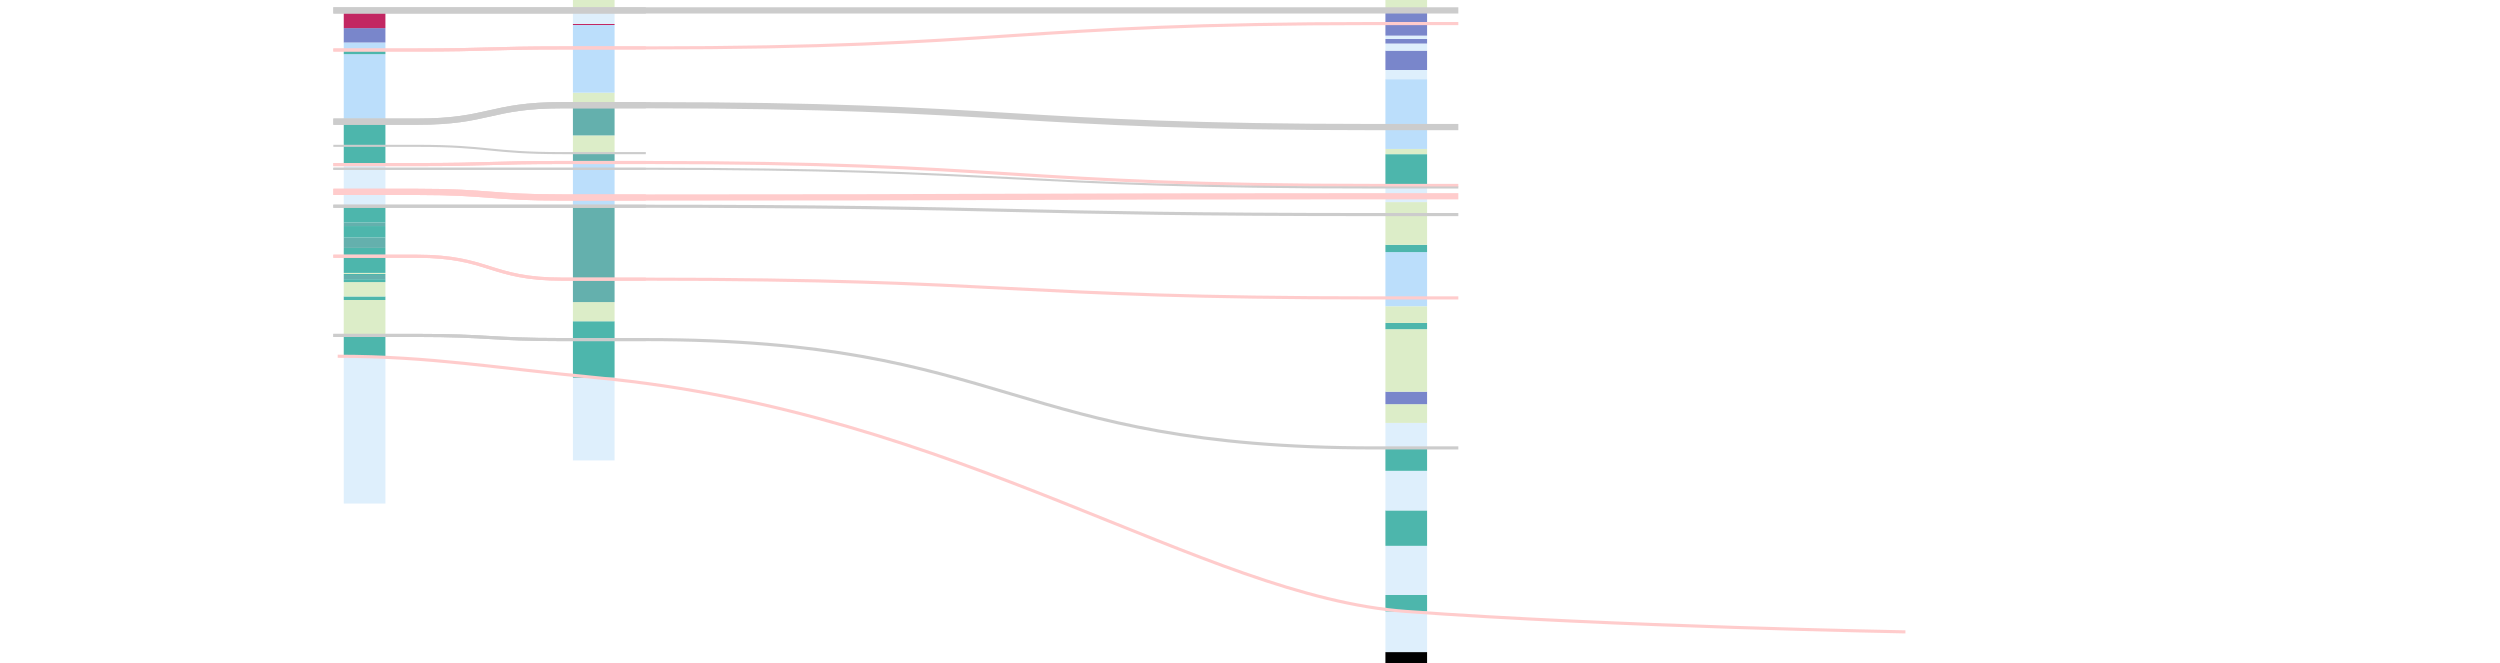
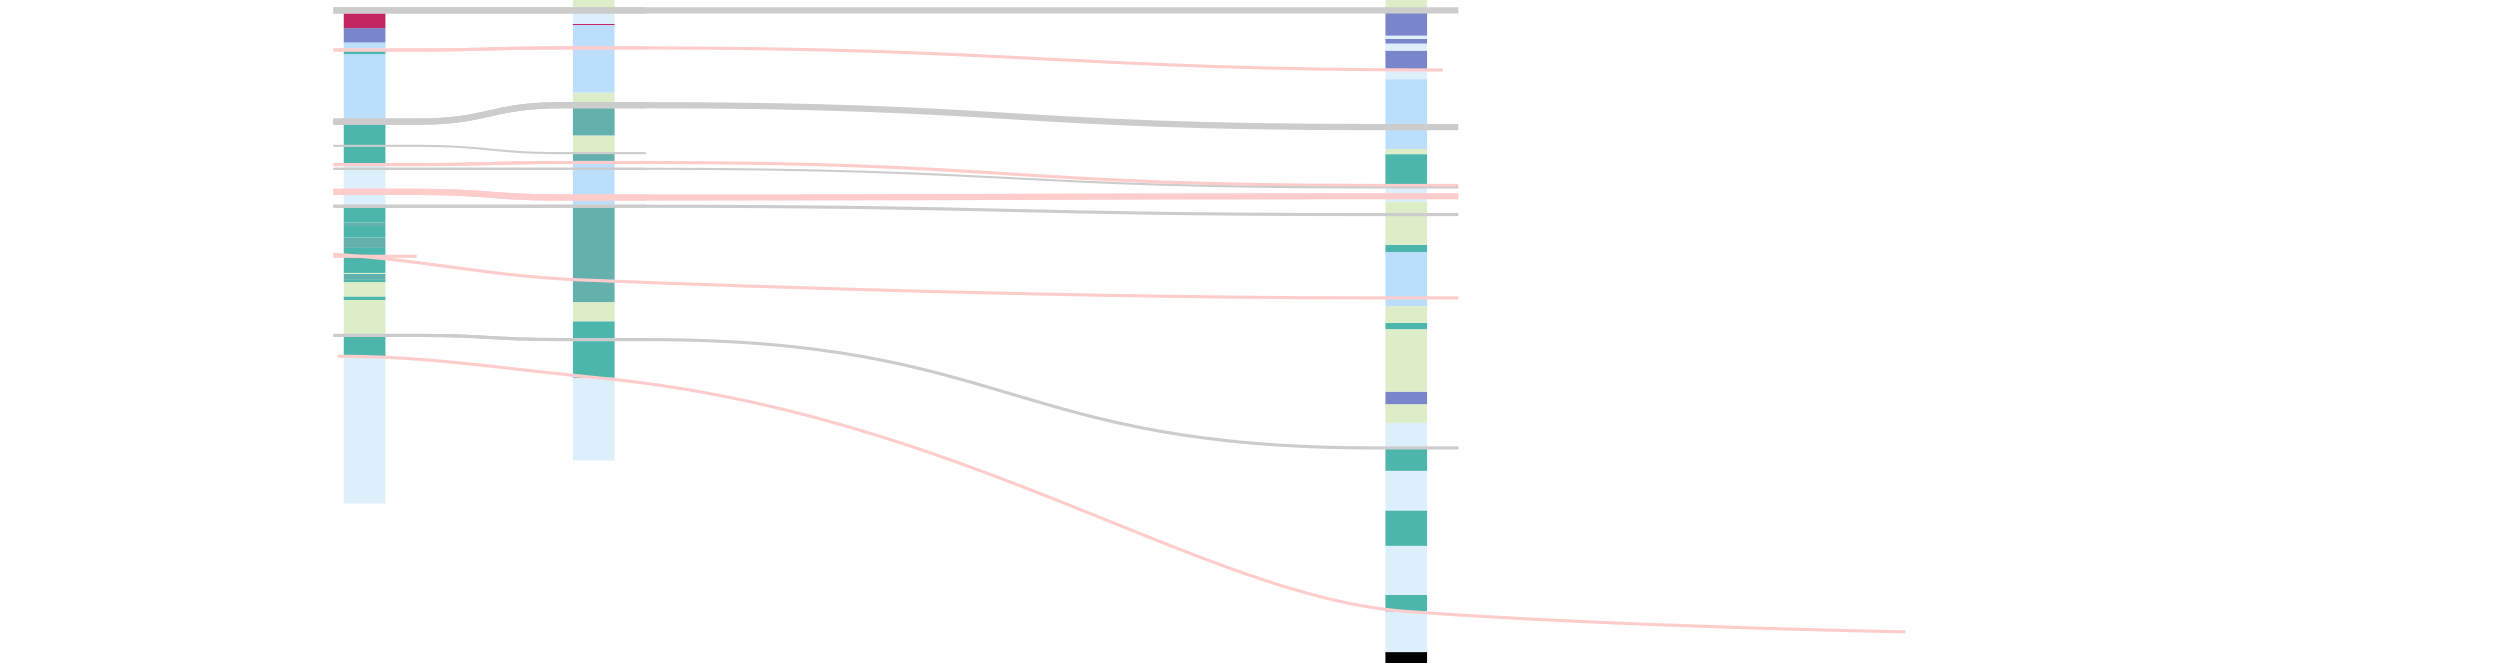
<svg xmlns="http://www.w3.org/2000/svg" version="1.1" x="0px" y="0px" width="1200px" height="318px" viewBox="0 0 1200 318" enable-background="new 0 0 1200 318" xml:space="preserve">
-   <g id="Reference">
+   <g id="Layer_1">
    <g display="none">
      <g display="inline">
        <path fill="none" stroke="#FFCCCC" stroke-width="3" d="M160,92.1h40 M200,92.1c35,0,35,2.7,70,2.7h40" />
        <path fill="none" stroke="#FFCCCC" stroke-width="3" d="M160,92.1h40 M200,92.1c35,0,35,2.7,70,2.7h40 M310,94.8     c175,0,175-0.6,350-0.6h40" />
      </g>
      <g display="inline">
        <path fill="none" stroke="#CCCCCC" d="M160,70h40 M200,70c35,0,35,3.5,70,3.5h40" />
      </g>
      <g display="inline">
        <path fill="none" stroke="#FFCCCC" stroke-width="1.5" d="M160,123h40 M200,123c35,0,35,11,70,11h40" />
        <path fill="none" stroke="#FFCCCC" stroke-width="1.5" d="M160,123h40 M200,123c35,0,35,11,70,11h40 M310,134c175,0,175,9,350,9     h40" />
      </g>
      <g display="inline">
        <path fill="none" stroke="#FFCCCC" stroke-width="1.5" d="M160,24h40 M200,24c35,0,35-1,70-1h40" />
        <path fill="none" stroke="#FFCCCC" stroke-width="1.5" d="M160,24h40 M200,24c35,0,35-1,70-1h40 M310,23c175,0,175-11.7,350-11.7     h40" />
      </g>
      <g display="inline">
        <path fill="none" stroke="#FFCCCC" stroke-width="1.5" d="M160,171h40 M200,171c35,0,35,10.6,70,10.6h40" />
        <path fill="none" stroke="#FFCCCC" stroke-width="1.5" d="M160,171h40 M200,171c35,0,35,10.6,70,10.6h40 M310,181.6     c175,0,175,111.9,350,111.9h40" />
      </g>
      <g display="inline">
        <path fill="none" stroke="#FFCCCC" stroke-width="1.5" d="M160,79h40 M200,79c35,0,35-1,70-1h40" />
        <path fill="none" stroke="#FFCCCC" stroke-width="1.5" d="M160,79h40 M200,79c35,0,35-1,70-1h40 M310,78c175,0,175,11,350,11h40" />
      </g>
      <g display="inline">
        <path fill="none" stroke="#CCCCCC" d="M160,81h40 M200,81c35,0,35,0,70,0h40" />
        <path fill="none" stroke="#CCCCCC" d="M160,81h40 M200,81c35,0,35,0,70,0h40 M310,81c175,0,175,9,350,9h40" />
      </g>
      <g display="inline">
        <path fill="none" stroke="#CCCCCC" stroke-width="3" d="M160,58.4h40 M200,58.4c35,0,35-7.9,70-7.9h40" />
        <path fill="none" stroke="#CCCCCC" stroke-width="3" d="M160,58.4h40 M200,58.4c35,0,35-7.9,70-7.9h40 M310,50.5     C485,50.5,485,61,660,61h40" />
      </g>
      <g display="inline">
        <path fill="none" stroke="#CCCCCC" stroke-width="1.5" d="M160,161h40 M200,161c35,0,35,2,70,2h40" />
        <path fill="none" stroke="#CCCCCC" stroke-width="1.5" d="M160,161h40 M200,161c35,0,35,2,70,2h40 M310,163c175,0,175,52,350,52     h40" />
      </g>
      <g display="inline">
        <path fill="none" stroke="#CCCCCC" stroke-width="1.5" d="M160,99h40 M200,99c35,0,35,0,70,0h40" />
        <path fill="none" stroke="#CCCCCC" stroke-width="1.5" d="M160,99h40 M200,99c35,0,35,0,70,0h40 M310,99c175,0,175,4,350,4h40" />
      </g>
      <g display="inline">
        <path fill="none" stroke="#CCCCCC" stroke-width="3" d="M160,5h40 M200,5c35,0,35,0,70,0h40" />
        <path fill="none" stroke="#CCCCCC" stroke-width="3" d="M160,5h40 M200,5c35,0,35,0,70,0h40 M310,5c175,0,175,0,350,0h40" />
      </g>
    </g>
    <g>
      <g transform="translate(165, 5)">
        <g>
          <g>
            <rect y="166" fill="#DEEFFC" width="20" height="70.7" />
            <rect y="156" fill="#4DB6AC" width="20" height="10" />
            <rect y="139" fill="#DCEDC8" width="20" height="17" />
            <rect y="137.3" fill="#4DB6AC" width="20" height="1.7" />
            <rect y="130.4" fill="#DCEDC8" width="20" height="6.9" />
            <rect y="129" fill="#4DB6AC" width="20" height="1.4" />
            <rect y="127" fill="#64B0AD" width="20" height="2" />
            <rect y="126.5" fill="#4DB6AC" width="20" height="0.5" />
            <rect y="126" fill="#DCEDC8" width="20" height="0.5" />
            <rect y="114" fill="#4DB6AC" width="20" height="12" />
            <rect y="109" fill="#64B0AD" width="20" height="5" />
            <rect y="103.5" fill="#4DB6AC" width="20" height="5.5" />
            <rect y="101.8" fill="#64B0AD" width="20" height="1.7" />
            <rect y="94" fill="#4DB6AC" width="20" height="7.8" />
            <rect y="74" fill="#DEEFFC" width="20" height="20" />
            <rect y="52" fill="#4DB6AC" width="20" height="22" />
            <rect y="21" fill="#BBDEFB" width="20" height="31" />
            <rect y="19" fill="#4DB6AC" width="20" height="2" />
            <rect y="15.4" fill="#BBDEFB" width="20" height="3.6" />
            <rect y="8.5" fill="#7986CB" width="20" height="6.9" />
            <rect y="0" fill="#C22762" width="20" height="8.5" />
            <rect y="-0.5" fill="#DCEDC8" width="20" height="0.5" />
          </g>
        </g>
      </g>
      <g transform="translate(275, 5)">
        <g>
          <g>
            <rect y="176.3" fill="#DEEFFC" width="20" height="39.7" />
            <rect y="149.2" fill="#4DB6AC" width="20" height="27.1" />
            <rect y="140" fill="#DCEDC8" width="20" height="9.2" />
            <rect y="94" fill="#64B0AD" width="20" height="46" />
            <rect y="73" fill="#BBDEFB" width="20" height="21" />
            <rect y="68.5" fill="#64B0AD" width="20" height="4.5" />
            <rect y="60" fill="#DCEDC8" width="20" height="8.5" />
            <rect y="45.5" fill="#64B0AD" width="20" height="14.5" />
            <rect y="39.5" fill="#DCEDC8" width="20" height="6" />
            <rect y="7" fill="#BBDEFB" width="20" height="32.5" />
            <rect y="6.5" fill="#C22762" width="20" height="0.5" />
            <rect y="0" fill="#DEEFFC" width="20" height="6.5" />
            <rect y="-7" fill="#DCEDC8" width="20" height="7" />
          </g>
        </g>
      </g>
      <g transform="translate(665, 5)">
        <g>
          <g>
            <rect y="308" width="20" height="50" />
            <rect y="288.5" fill="#DEEFFC" width="20" height="19.5" />
            <rect y="280.6" fill="#4DB6AC" width="20" height="7.9" />
            <rect y="257" fill="#DEEFFC" width="20" height="23.6" />
            <rect y="240" fill="#4DB6AC" width="20" height="17" />
            <rect y="221" fill="#DEEFFC" width="20" height="19" />
            <rect y="210" fill="#4DB6AC" width="20" height="11" />
            <rect y="198" fill="#DEEFFC" width="20" height="12" />
            <rect y="189" fill="#DCEDC8" width="20" height="9" />
            <rect y="183" fill="#7986CB" width="20" height="6" />
            <rect y="153" fill="#DCEDC8" width="20" height="30" />
            <rect y="150" fill="#4DB6AC" width="20" height="3" />
            <rect y="142" fill="#DCEDC8" width="20" height="8" />
            <rect y="116" fill="#BBDEFB" width="20" height="26" />
            <rect y="112.5" fill="#4DB6AC" width="20" height="3.5" />
            <rect y="92" fill="#DCEDC8" width="20" height="20.5" />
            <rect y="85" fill="#DEEFFC" width="20" height="7" />
            <rect y="84" fill="#DCEDC8" width="20" height="1" />
            <rect y="69" fill="#4DB6AC" width="20" height="15" />
            <rect y="66.5" fill="#DCEDC8" width="20" height="2.5" />
            <rect y="33" fill="#BBDEFB" width="20" height="33.5" />
            <rect y="28.6" fill="#DEEFFC" width="20" height="4.4" />
            <rect y="19.3" fill="#7986CB" width="20" height="9.3" />
            <rect y="15.9" fill="#DEEFFC" width="20" height="3.4" />
            <rect y="13.7" fill="#7986CB" width="20" height="2.2" />
            <rect y="12.1" fill="#DEEFFC" width="20" height="1.6" />
            <rect y="0" fill="#7986CB" width="20" height="12.1" />
            <rect y="-33.9" fill="#DCEDC8" width="20" height="33.9" />
          </g>
        </g>
      </g>
    </g>
  </g>
  <g id="Lines">
    <g>
      <g>
        <path fill="none" stroke="#FFCCCC" stroke-width="3" d="M160,92.1h40 M200,92.1c35,0,35,2.7,70,2.7h40" />
        <path fill="none" stroke="#FFCCCC" stroke-width="3" d="M160,92.1h40 M200,92.1c35,0,35,2.7,70,2.7h40 M310,94.8     c175,0,175-0.6,350-0.6h40" />
      </g>
      <g>
        <path fill="none" stroke="#CCCCCC" d="M160,70h40 M200,70c35,0,35,3.5,70,3.5h40" />
      </g>
      <g>
-         <path fill="none" stroke="#FFCCCC" stroke-width="1.5" d="M160,123h40 M200,123c35,0,35,11,70,11h40" />
-         <path fill="none" stroke="#FFCCCC" stroke-width="1.5" d="M160,123h40 M200,123c35,0,35,11,70,11h40 M310,134c175,0,175,9,350,9     h40" />
+         <path fill="none" stroke="#FFCCCC" stroke-width="1.5" d="M160,123h40" />
+         <path fill="none" stroke="#FFCCCC" stroke-width="1.5" d="M160,122L160,122c51.1,3.6,75,11,125,12.6c0,0,200,8.4,375,8.4h40" />
      </g>
      <g>
        <path fill="none" stroke="#FFCCCC" stroke-width="1.5" d="M160,24h40 M200,24c35,0,35-1,70-1h40" />
-         <path fill="none" stroke="#FFCCCC" stroke-width="1.5" d="M160,24h40 M200,24c35,0,35-1,70-1h40 M310,23c175,0,175-11.7,350-11.7     h40" />
+         <path fill="none" stroke="#FFCCCC" stroke-width="1.5" d="M160,24h40 M200,24c35,0,35-1,70-1h40 M310,23     c175,0,207.6,10.6,382.6,10.6" />
      </g>
      <g>
        <path fill="none" stroke="#FFCCCC" stroke-width="1.5" d="M162.1,171c44.5,0,76.2,5.7,124.3,10.3     C461,197.8,576.6,286.3,675,293.5c99.4,7.3,239.6,9.8,239.6,9.8" />
      </g>
      <g>
        <path fill="none" stroke="#FFCCCC" stroke-width="1.5" d="M160,79h40 M200,79c35,0,35-1,70-1h40" />
        <path fill="none" stroke="#FFCCCC" stroke-width="1.5" d="M160,79h40 M200,79c35,0,35-1,70-1h40 M310,78c175,0,175,11,350,11h40" />
      </g>
      <g>
        <path fill="none" stroke="#CCCCCC" d="M160,81h40 M200,81c35,0,35,0,70,0h40" />
        <path fill="none" stroke="#CCCCCC" d="M160,81h40 M200,81c35,0,35,0,70,0h40 M310,81c175,0,175,9,350,9h40" />
      </g>
      <g>
        <path fill="none" stroke="#CCCCCC" stroke-width="3" d="M160,58.4h40 M200,58.4c35,0,35-7.9,70-7.9h40" />
        <path fill="none" stroke="#CCCCCC" stroke-width="3" d="M160,58.4h40 M200,58.4c35,0,35-7.9,70-7.9h40 M310,50.5     C485,50.5,485,61,660,61h40" />
      </g>
      <g>
        <path fill="none" stroke="#CCCCCC" stroke-width="1.5" d="M160,161h40 M200,161c35,0,35,2,70,2h40" />
        <path fill="none" stroke="#CCCCCC" stroke-width="1.5" d="M160,161h40 M200,161c35,0,35,2,70,2h40 M310,163c175,0,175,52,350,52     h40" />
      </g>
      <g>
        <path fill="none" stroke="#CCCCCC" stroke-width="1.5" d="M160,99h40 M200,99c35,0,35,0,70,0h40" />
        <path fill="none" stroke="#CCCCCC" stroke-width="1.5" d="M160,99h40 M200,99c35,0,35,0,70,0h40 M310,99c175,0,175,4,350,4h40" />
      </g>
      <g>
        <path fill="none" stroke="#CCCCCC" stroke-width="3" d="M160,5h40 M200,5c35,0,35,0,70,0h40" />
        <path fill="none" stroke="#CCCCCC" stroke-width="3" d="M160,5h40 M200,5c35,0,35,0,70,0h40 M310,5c175,0,175,0,350,0h40" />
      </g>
    </g>
  </g>
  <g id="Facies">
</g>
  <g id="Labels">
</g>
</svg>
